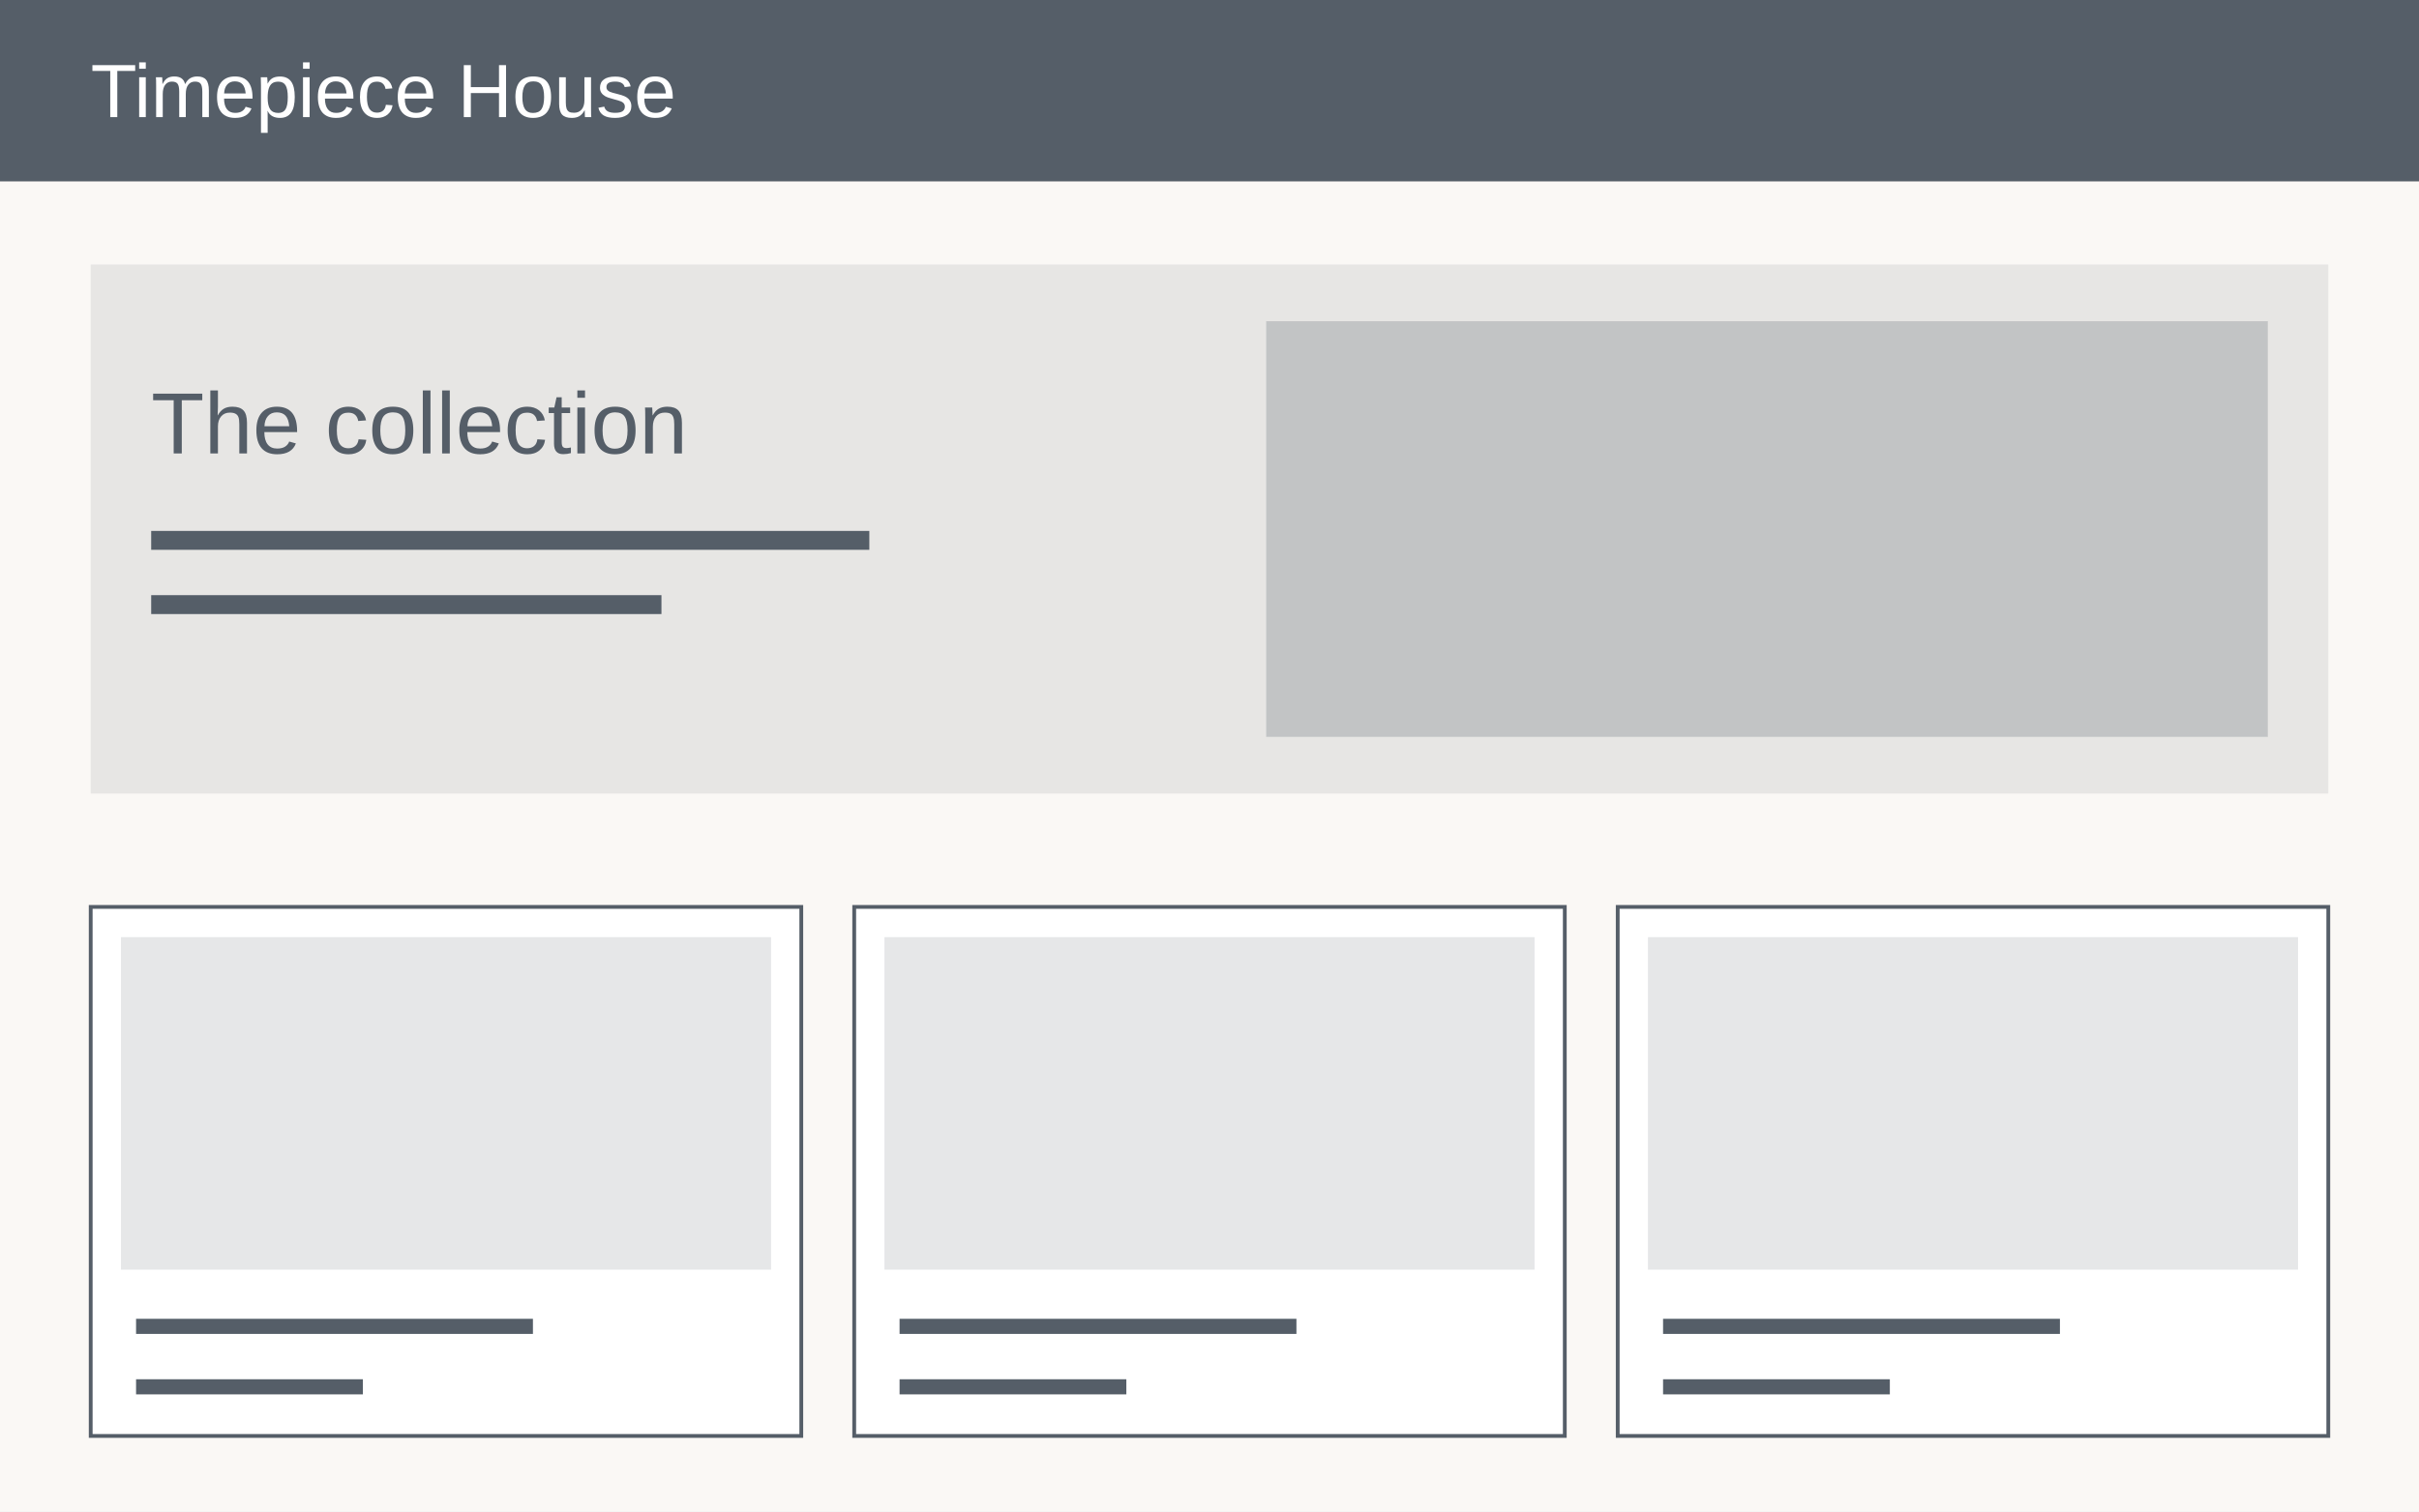
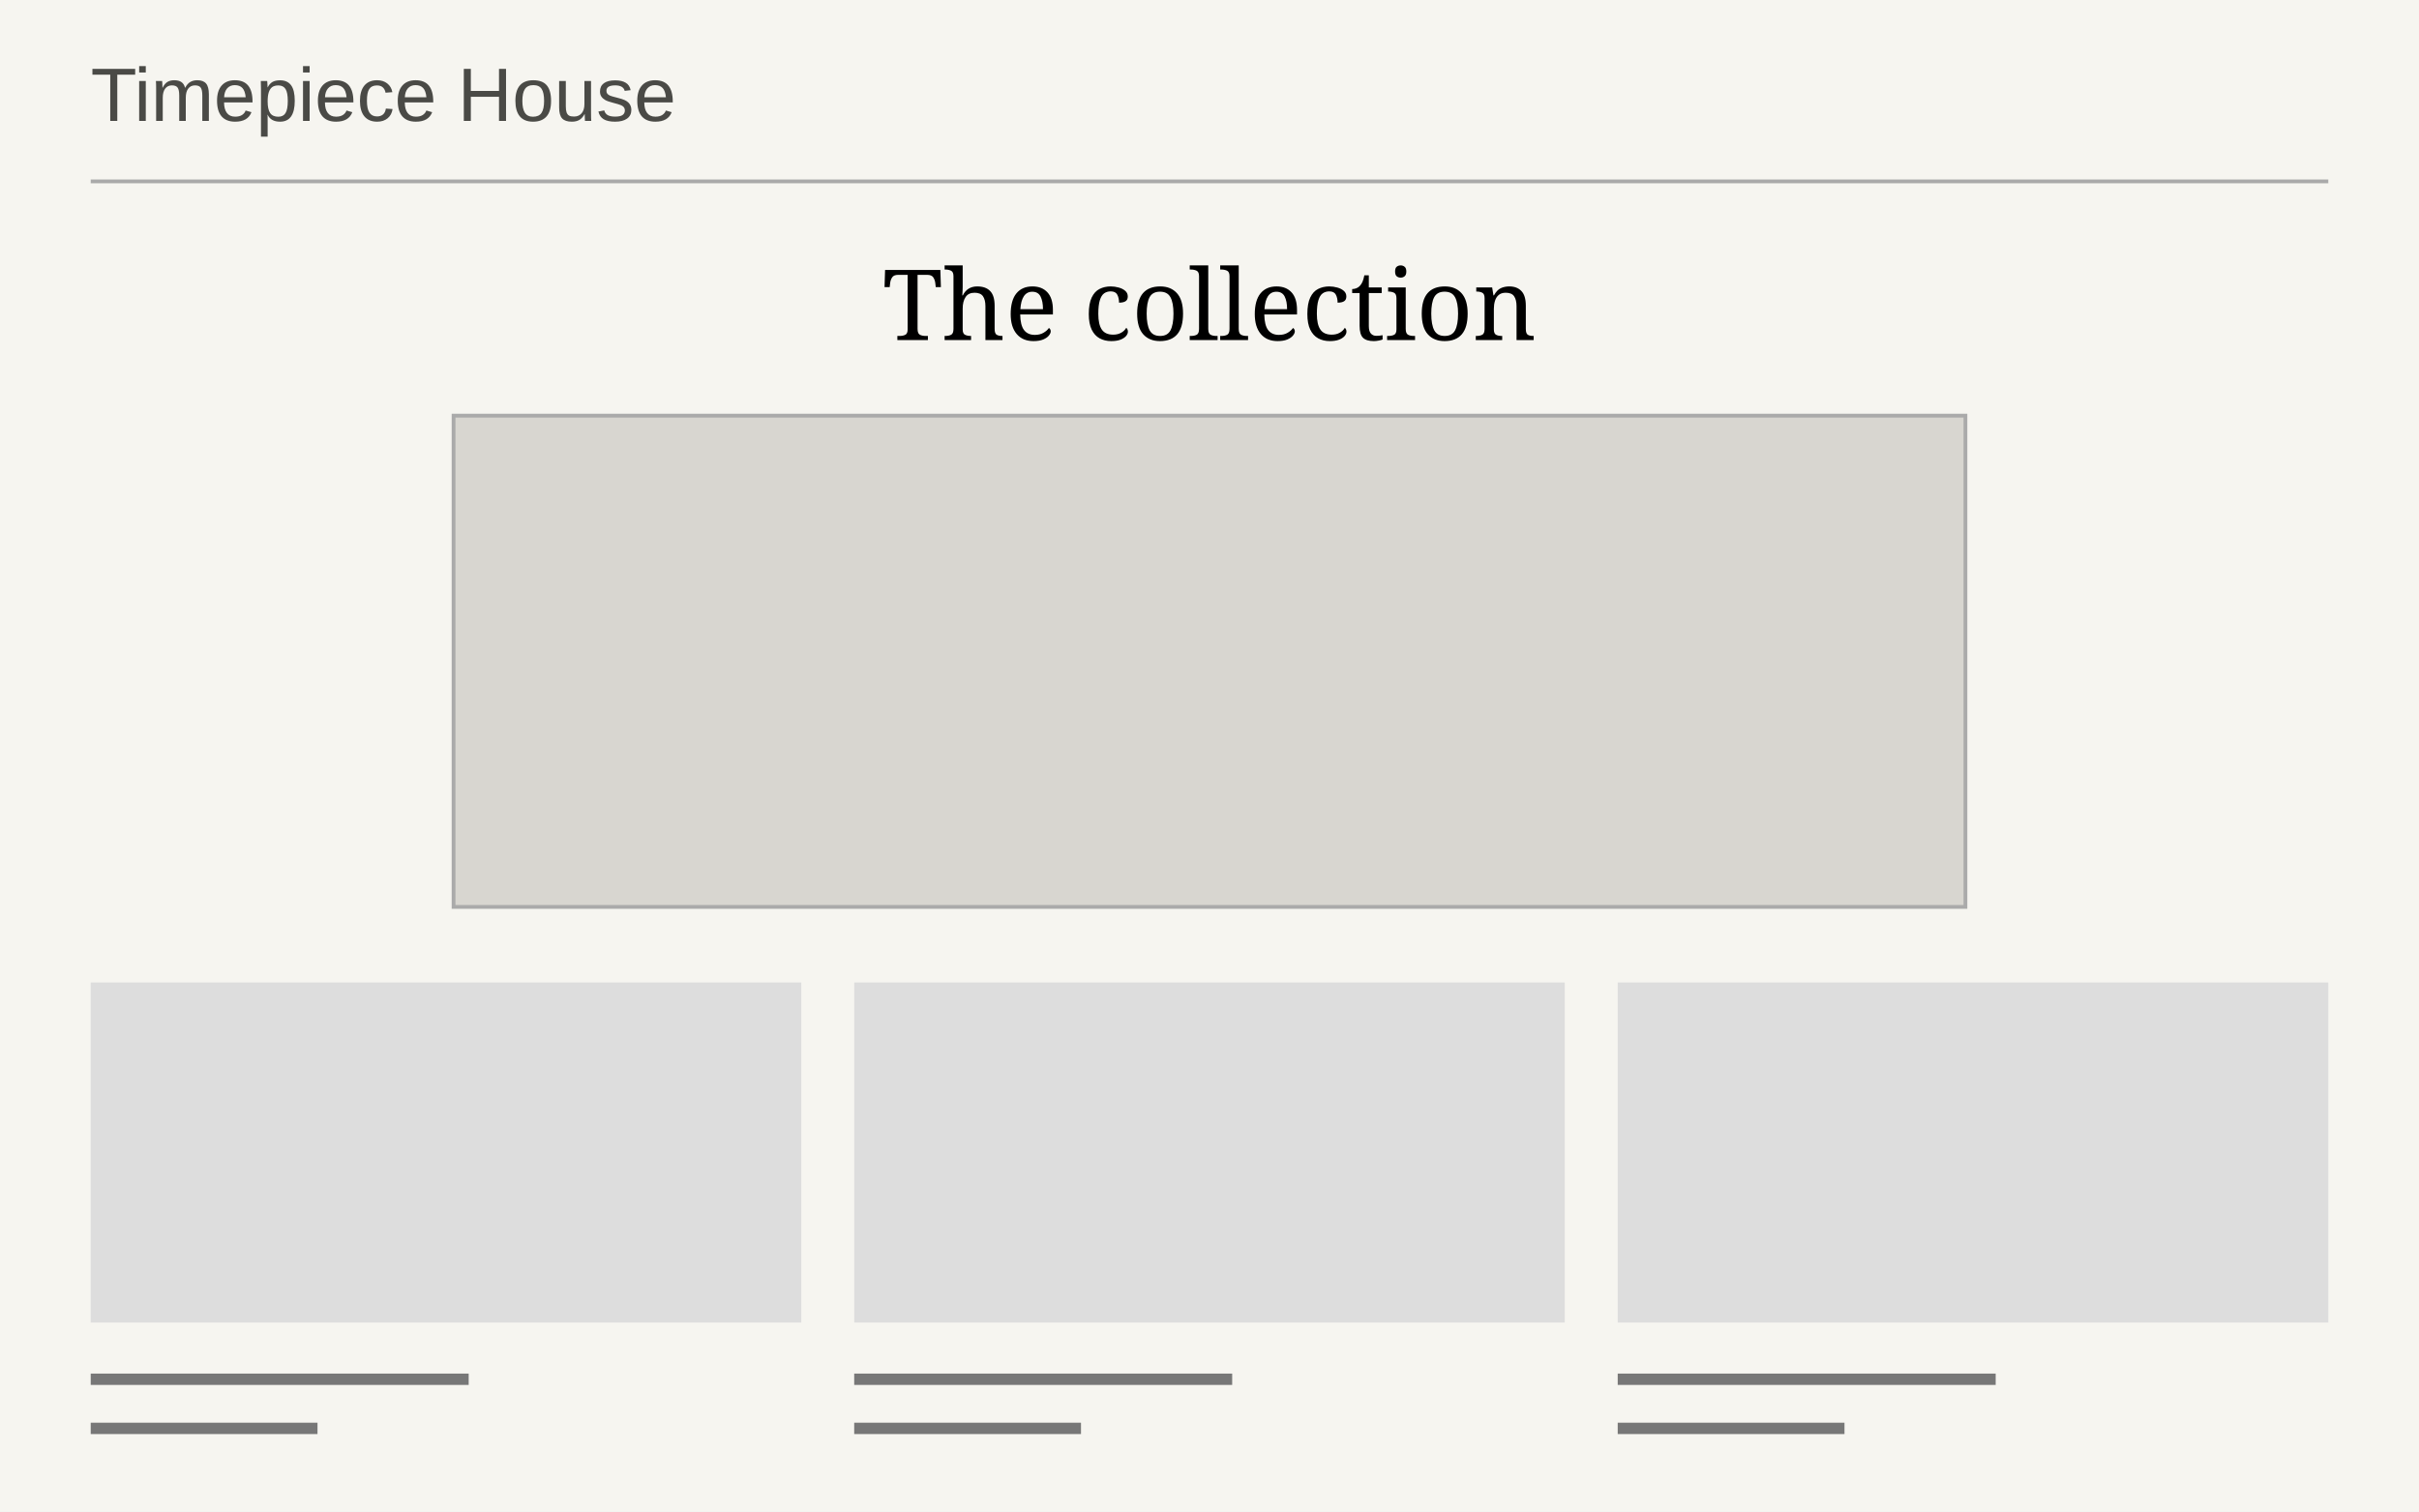
- <svg xmlns="http://www.w3.org/2000/svg" width="640" height="400" viewBox="0 0 640 400" role="img" aria-label="Timepiece House layout preview">
-   <rect width="640" height="400" fill="#faf8f5" />
-   <rect width="640" height="48" fill="#555e68" />
-   <text x="24" y="31" font-family="Arial" font-size="20" fill="white">Timepiece House</text>
-   <g font-family="Arial">
-     <rect x="24" y="70" width="592" height="140" rx="0" fill="#555e68" opacity=".12" />
-     <text x="40" y="120" font-size="23" fill="#555e68">The collection</text>
-     <path d="M40 143h190M40 160h135" stroke="#555e68" stroke-width="5" />
-     <rect x="335" y="85" width="265" height="110" rx="0" fill="#555e68" opacity=".25" />
-     <rect x="24" y="240" width="188" height="140" rx="0" fill="white" stroke="#555e68" />
-     <rect x="32" y="248" width="172" height="88" fill="#555e68" opacity=".15" />
-     <path d="M36 351h105M36 367h60" stroke="#555e68" stroke-width="4" />
-     <rect x="226" y="240" width="188" height="140" rx="0" fill="white" stroke="#555e68" />
-     <rect x="234" y="248" width="172" height="88" fill="#555e68" opacity=".15" />
-     <path d="M238 351h105M238 367h60" stroke="#555e68" stroke-width="4" />
-     <rect x="428" y="240" width="188" height="140" rx="0" fill="white" stroke="#555e68" />
-     <rect x="436" y="248" width="172" height="88" fill="#555e68" opacity=".15" />
-     <path d="M440 351h105M440 367h60" stroke="#555e68" stroke-width="4" />
-   </g>
+ <svg xmlns="http://www.w3.org/2000/svg" width="640" height="400" viewBox="0 0 640 400" role="img" aria-label="Timepiece House layout illustration">
+   <rect width="640" height="400" fill="#f6f5f0" />
+   <text x="24" y="32" font-family="Arial" font-size="20" fill="#4a4a46">Timepiece House</text>
+   <path d="M24 48H616" stroke="#aaa" />
+   <text x="320" y="90" text-anchor="middle" font-family="Georgia" font-size="26">The collection</text>
+   <rect x="120" y="110" width="400" height="130" fill="#d8d6d0" stroke="#aaa" />
+   <rect x="24" y="260" width="188" height="90" fill="#ddd" />
+   <path d="M24 365h100M24 378h60" stroke="#777" stroke-width="3" />
+   <rect x="226" y="260" width="188" height="90" fill="#ddd" />
+   <path d="M226 365h100M226 378h60" stroke="#777" stroke-width="3" />
+   <rect x="428" y="260" width="188" height="90" fill="#ddd" />
+   <path d="M428 365h100M428 378h60" stroke="#777" stroke-width="3" />
</svg>
